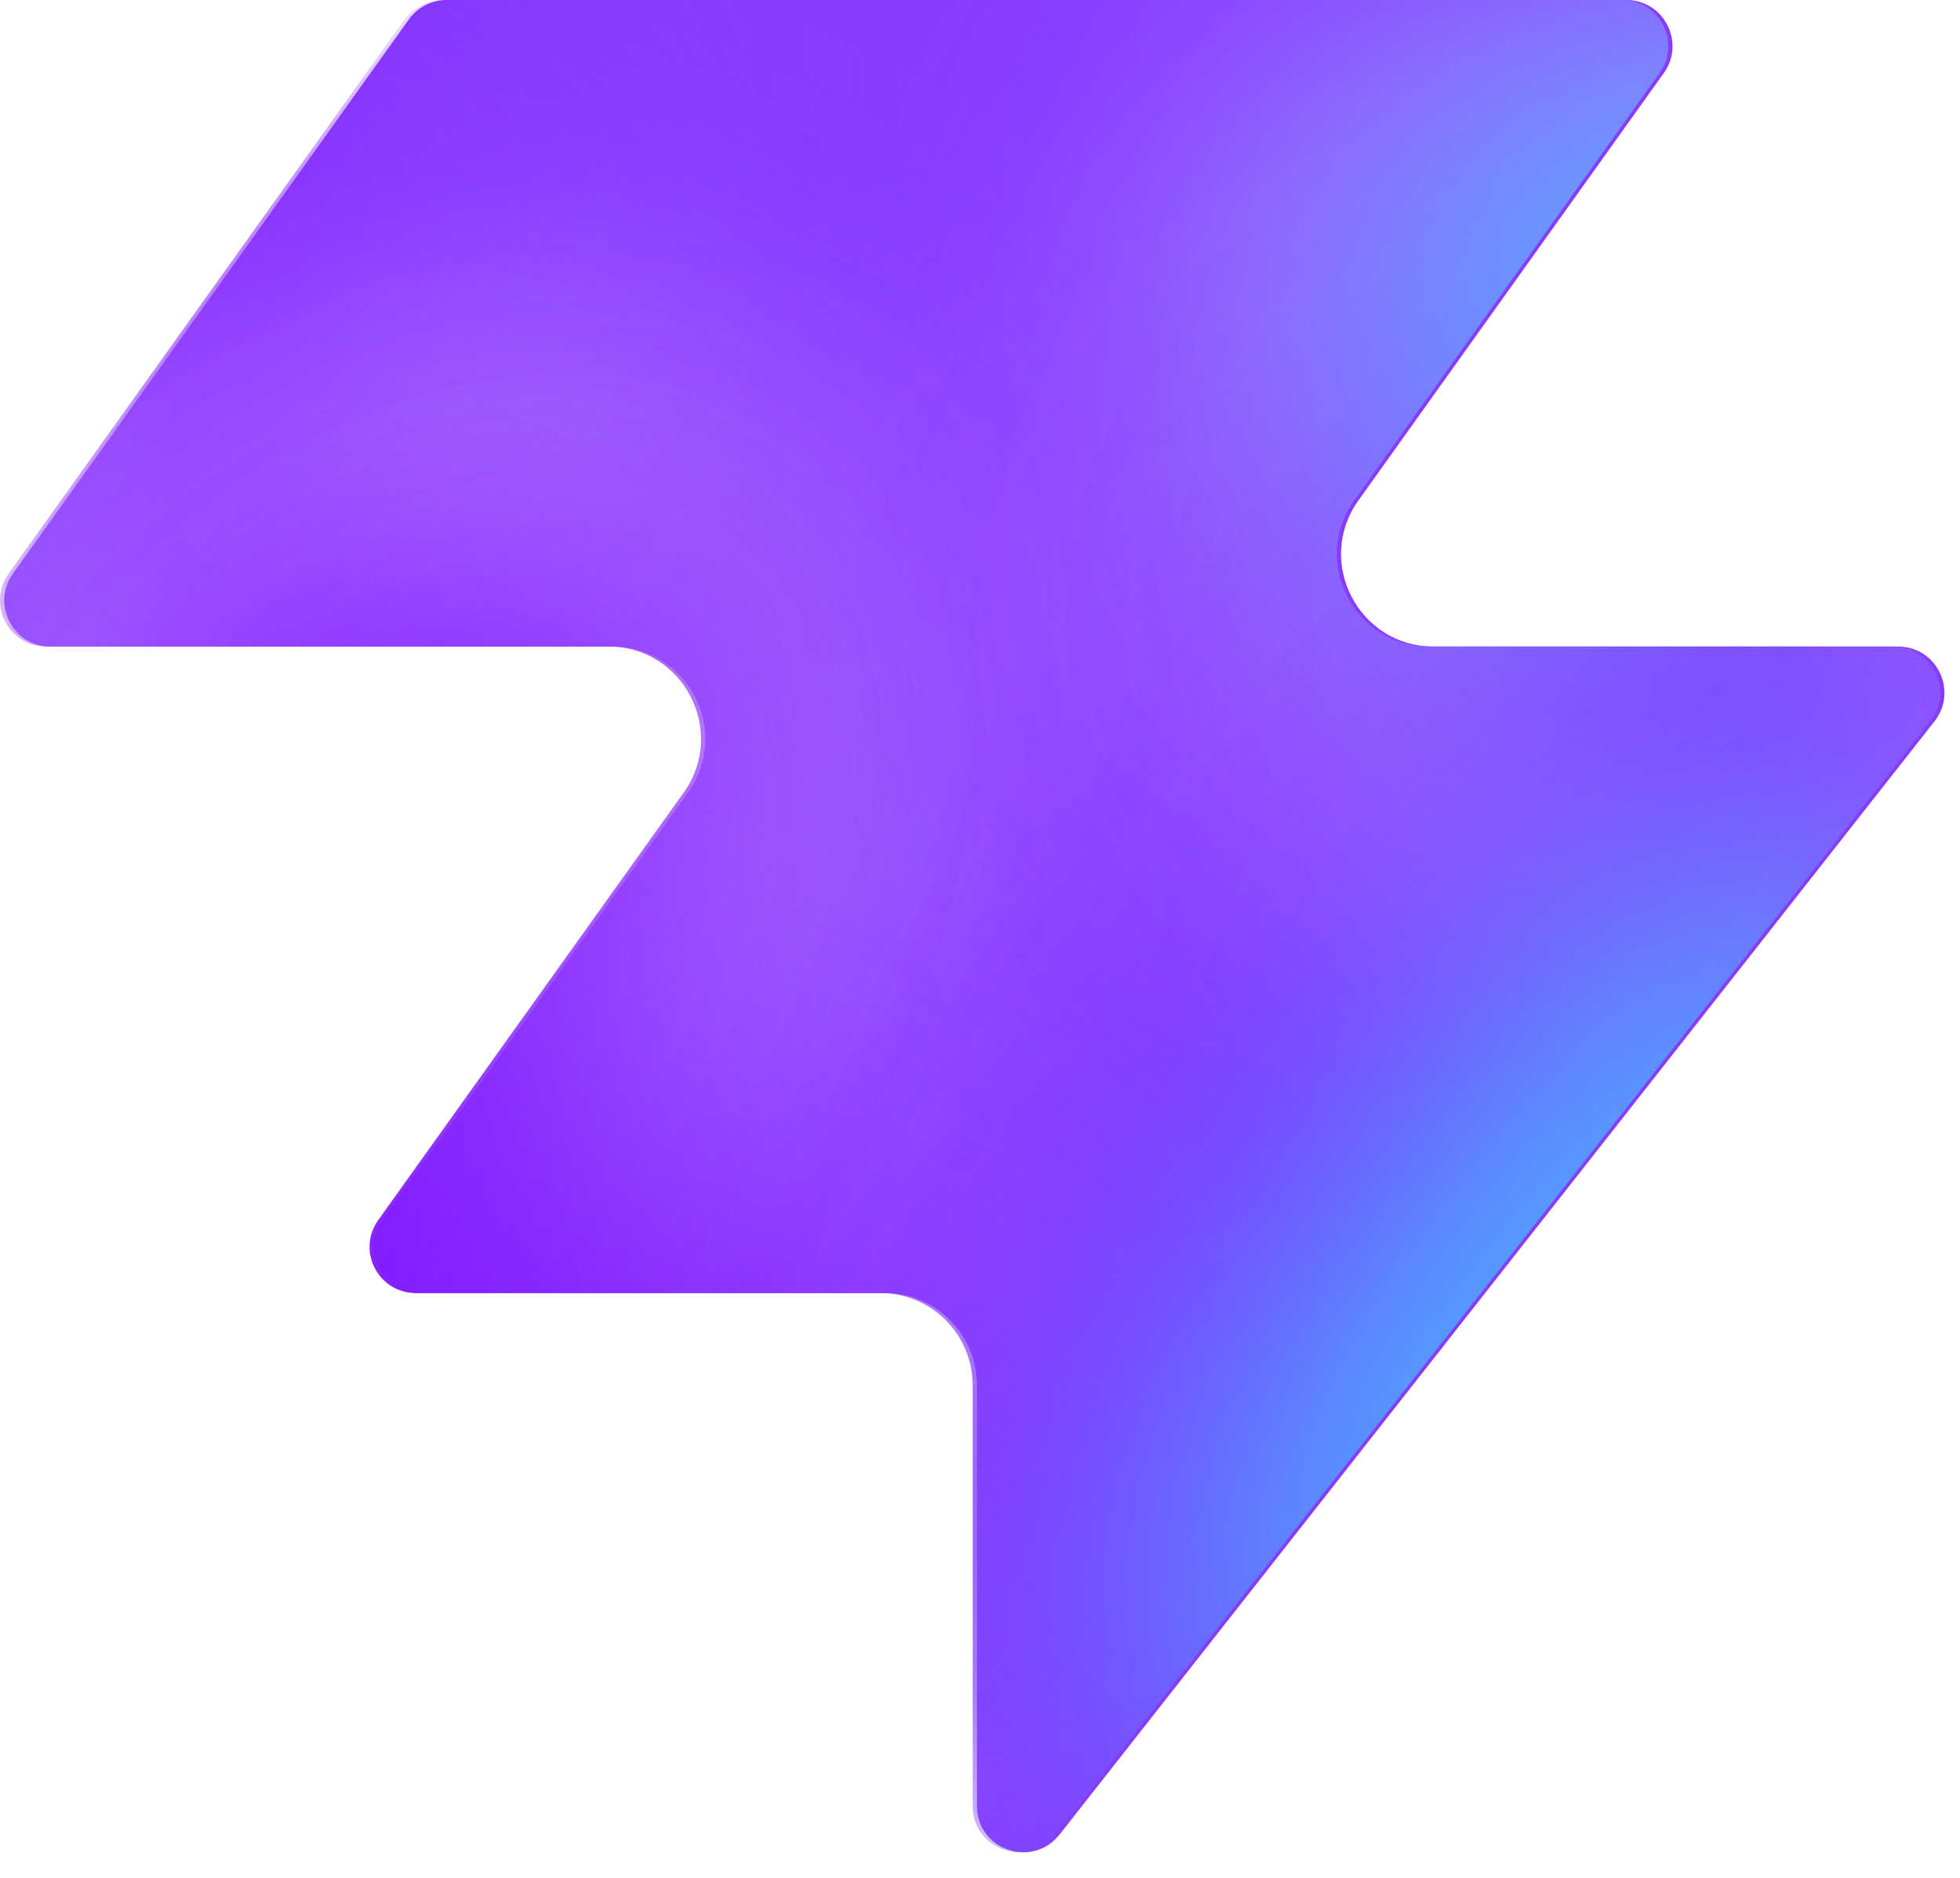
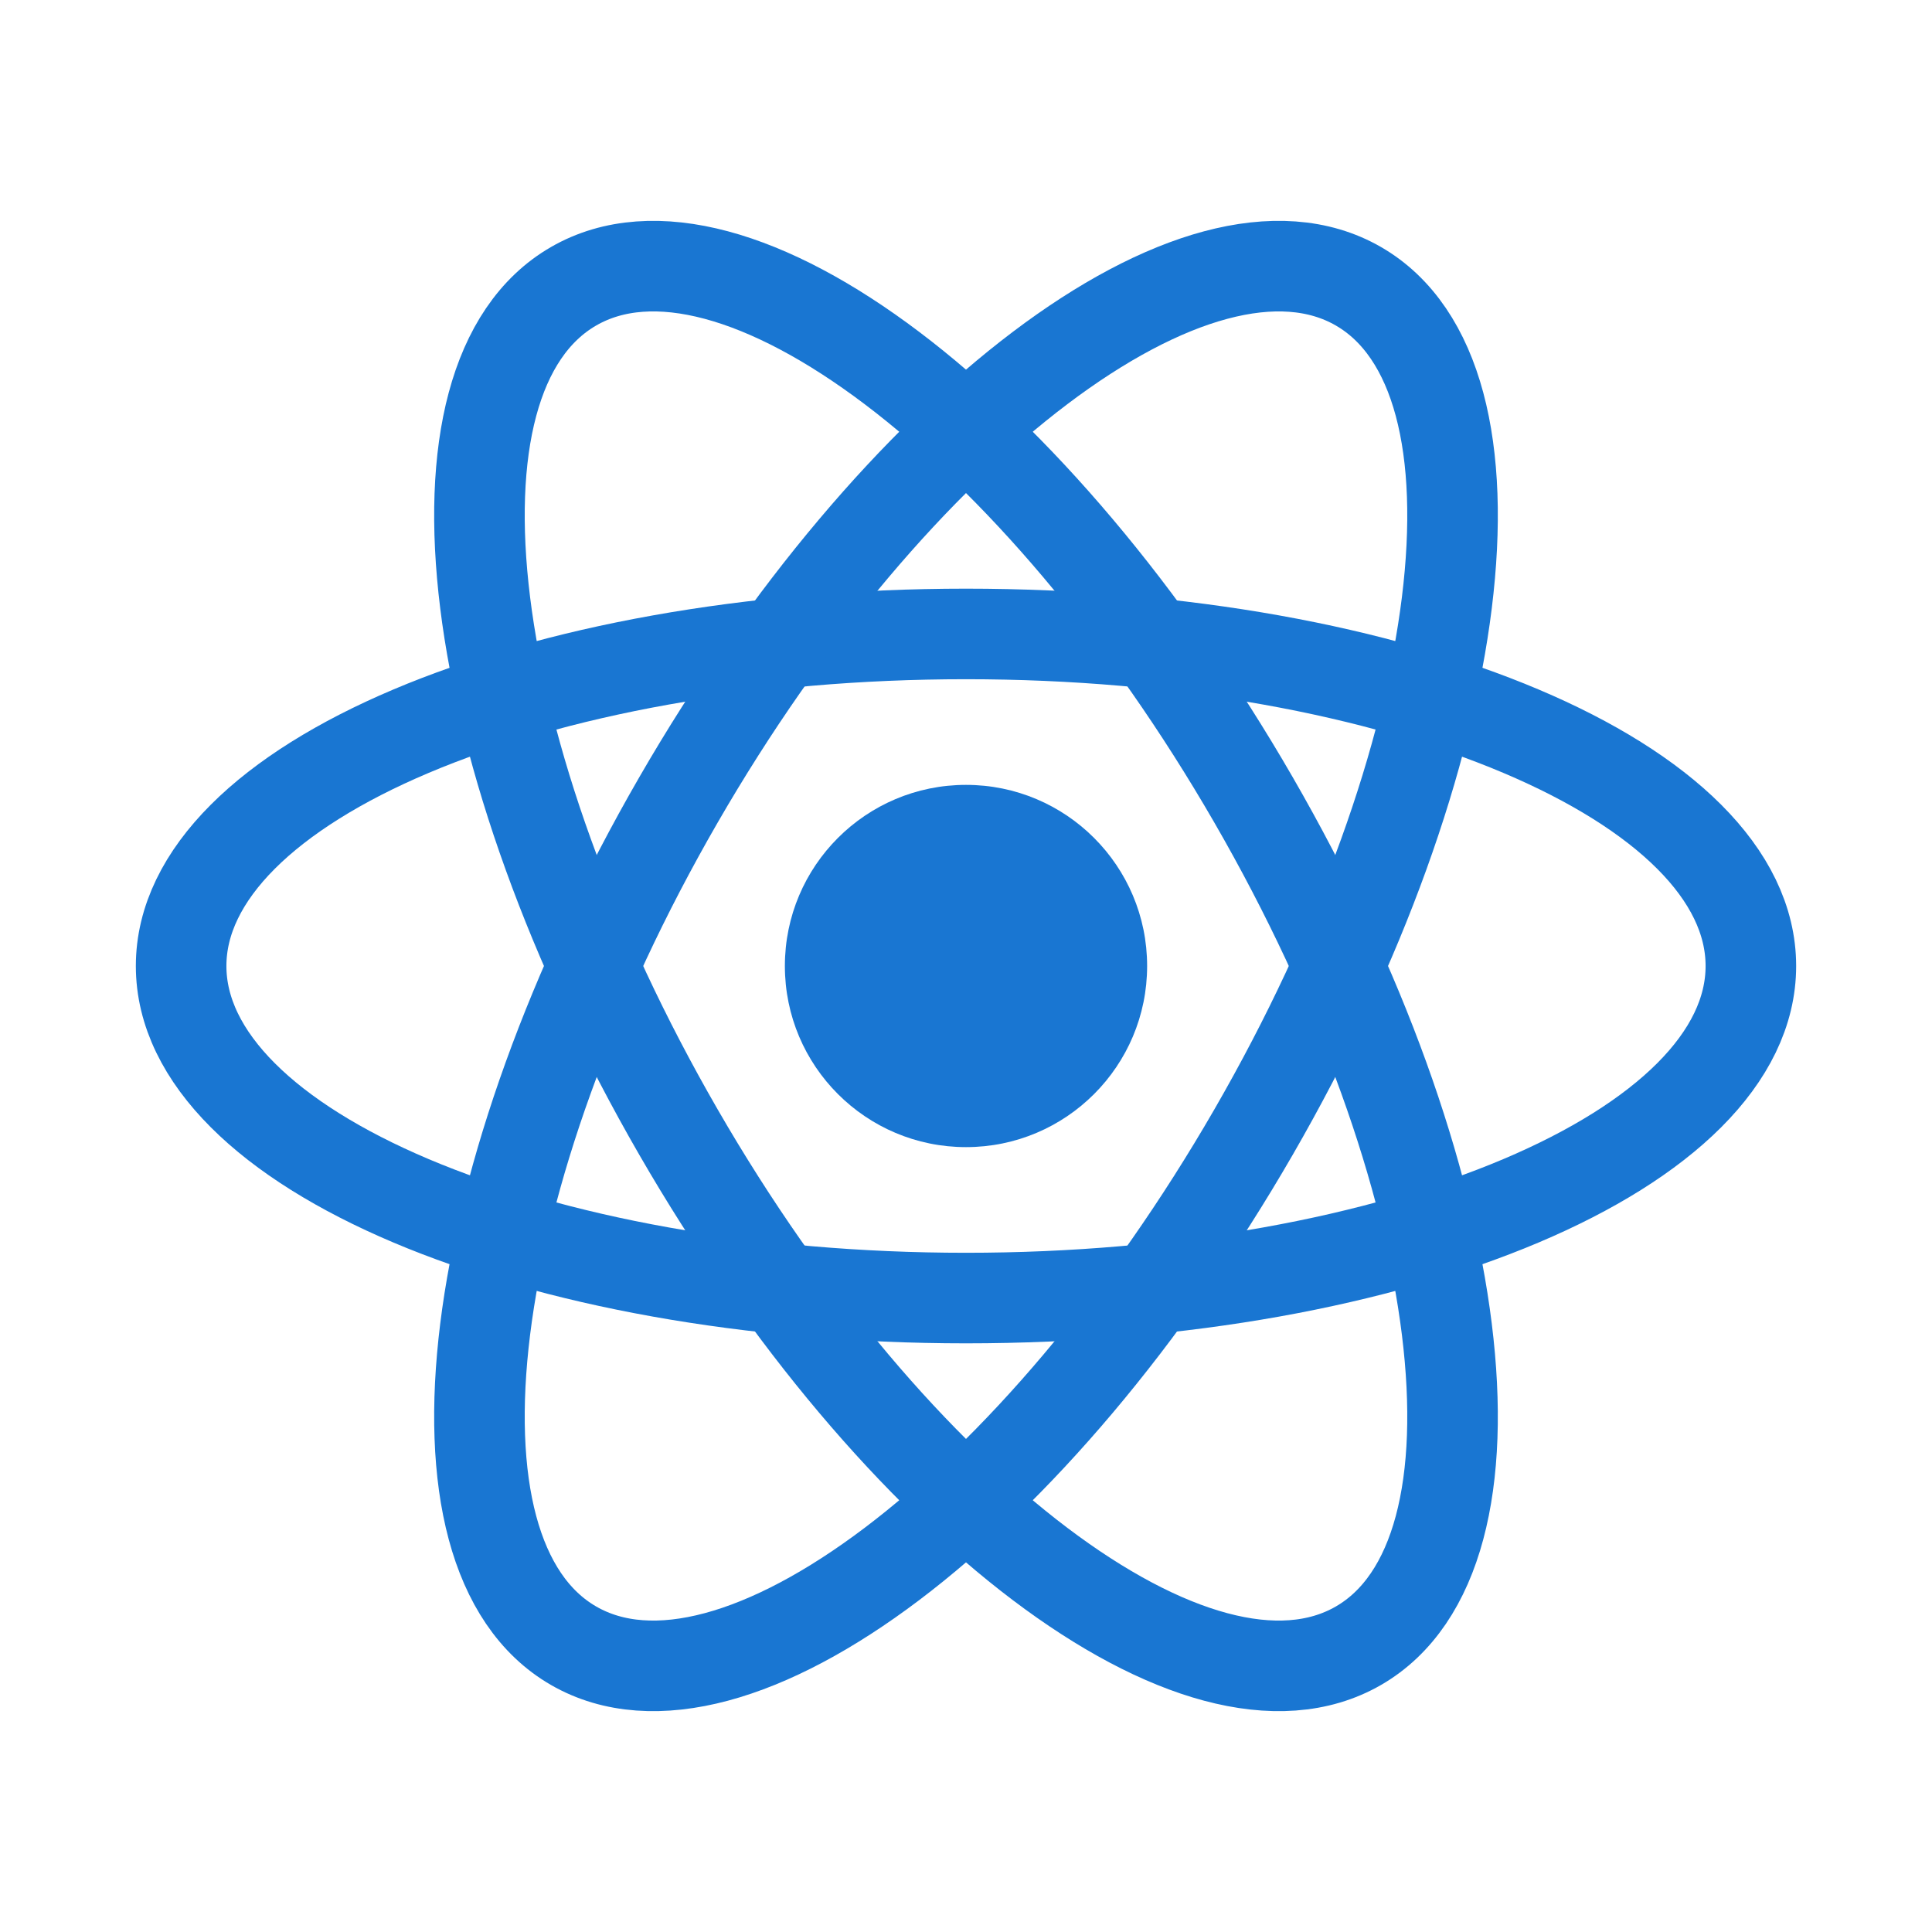
- <svg xmlns="http://www.w3.org/2000/svg" width="48" height="46" fill="none" viewBox="0 0 48 46">
-   <path fill="#863bff" d="M25.946 44.938c-.664.845-2.021.375-2.021-.698V33.937a2.26 2.26 0 0 0-2.262-2.262H10.287c-.92 0-1.456-1.04-.92-1.788l7.48-10.471c1.07-1.497 0-3.578-1.842-3.578H1.237c-.92 0-1.456-1.04-.92-1.788L10.013.474c.214-.297.556-.474.92-.474h28.894c.92 0 1.456 1.04.92 1.788l-7.48 10.471c-1.07 1.498 0 3.579 1.842 3.579h11.377c.943 0 1.473 1.088.89 1.83L25.947 44.94z" style="fill:#863bff;fill:color(display-p3 .525 .23 1);fill-opacity:1" />
-   <mask id="a" width="48" height="46" x="0" y="0" maskUnits="userSpaceOnUse" style="mask-type:alpha">
-     <path fill="#000" d="M25.842 44.938c-.664.844-2.021.375-2.021-.698V33.937a2.26 2.26 0 0 0-2.262-2.262H10.183c-.92 0-1.456-1.04-.92-1.788l7.48-10.471c1.07-1.498 0-3.579-1.842-3.579H1.133c-.92 0-1.456-1.04-.92-1.787L9.91.473c.214-.297.556-.474.92-.474h28.894c.92 0 1.456 1.04.92 1.788l-7.48 10.471c-1.07 1.498 0 3.578 1.842 3.578h11.377c.943 0 1.473 1.088.89 1.832L25.843 44.94z" style="fill:#000;fill-opacity:1" />
-   </mask>
-   <g mask="url(#a)">
-     <g filter="url(#b)">
-       <ellipse cx="5.508" cy="14.704" fill="#ede6ff" rx="5.508" ry="14.704" style="fill:#ede6ff;fill:color(display-p3 .927 .903 1);fill-opacity:1" transform="matrix(.00324 1 1 -.00324 -4.47 31.516)" />
-     </g>
-     <g filter="url(#c)">
-       <ellipse cx="10.399" cy="29.851" fill="#ede6ff" rx="10.399" ry="29.851" style="fill:#ede6ff;fill:color(display-p3 .927 .903 1);fill-opacity:1" transform="matrix(.00324 1 1 -.00324 -39.328 7.883)" />
-     </g>
-     <g filter="url(#d)">
-       <ellipse cx="5.508" cy="30.487" fill="#7e14ff" rx="5.508" ry="30.487" style="fill:#7e14ff;fill:color(display-p3 .492 .077 1);fill-opacity:1" transform="rotate(89.814 -25.913 -14.639)scale(1 -1)" />
-     </g>
-     <g filter="url(#e)">
-       <ellipse cx="5.508" cy="30.599" fill="#7e14ff" rx="5.508" ry="30.599" style="fill:#7e14ff;fill:color(display-p3 .492 .077 1);fill-opacity:1" transform="rotate(89.814 -32.644 -3.334)scale(1 -1)" />
-     </g>
-     <g filter="url(#f)">
-       <ellipse cx="5.508" cy="30.599" fill="#7e14ff" rx="5.508" ry="30.599" style="fill:#7e14ff;fill:color(display-p3 .492 .077 1);fill-opacity:1" transform="matrix(.00324 1 1 -.00324 -34.34 30.47)" />
-     </g>
-     <g filter="url(#g)">
-       <ellipse cx="14.072" cy="22.078" fill="#ede6ff" rx="14.072" ry="22.078" style="fill:#ede6ff;fill:color(display-p3 .927 .903 1);fill-opacity:1" transform="rotate(93.35 24.506 48.493)scale(-1 1)" />
-     </g>
-     <g filter="url(#h)">
-       <ellipse cx="3.47" cy="21.501" fill="#7e14ff" rx="3.47" ry="21.501" style="fill:#7e14ff;fill:color(display-p3 .492 .077 1);fill-opacity:1" transform="rotate(89.009 28.708 47.59)scale(-1 1)" />
-     </g>
-     <g filter="url(#i)">
-       <ellipse cx="3.47" cy="21.501" fill="#7e14ff" rx="3.47" ry="21.501" style="fill:#7e14ff;fill:color(display-p3 .492 .077 1);fill-opacity:1" transform="rotate(89.009 28.708 47.59)scale(-1 1)" />
-     </g>
-     <g filter="url(#j)">
-       <ellipse cx=".387" cy="8.972" fill="#7e14ff" rx="4.407" ry="29.108" style="fill:#7e14ff;fill:color(display-p3 .492 .077 1);fill-opacity:1" transform="rotate(39.51 .387 8.972)" />
-     </g>
-     <g filter="url(#k)">
-       <ellipse cx="47.523" cy="-6.092" fill="#7e14ff" rx="4.407" ry="29.108" style="fill:#7e14ff;fill:color(display-p3 .492 .077 1);fill-opacity:1" transform="rotate(37.892 47.523 -6.092)" />
-     </g>
-     <g filter="url(#l)">
-       <ellipse cx="41.412" cy="6.333" fill="#47bfff" rx="5.971" ry="9.665" style="fill:#47bfff;fill:color(display-p3 .28 .748 1);fill-opacity:1" transform="rotate(37.892 41.412 6.333)" />
-     </g>
-     <g filter="url(#m)">
-       <ellipse cx="-1.879" cy="38.332" fill="#7e14ff" rx="4.407" ry="29.108" style="fill:#7e14ff;fill:color(display-p3 .492 .077 1);fill-opacity:1" transform="rotate(37.892 -1.88 38.332)" />
-     </g>
-     <g filter="url(#n)">
-       <ellipse cx="-1.879" cy="38.332" fill="#7e14ff" rx="4.407" ry="29.108" style="fill:#7e14ff;fill:color(display-p3 .492 .077 1);fill-opacity:1" transform="rotate(37.892 -1.88 38.332)" />
-     </g>
-     <g filter="url(#o)">
-       <ellipse cx="35.651" cy="29.907" fill="#7e14ff" rx="4.407" ry="29.108" style="fill:#7e14ff;fill:color(display-p3 .492 .077 1);fill-opacity:1" transform="rotate(37.892 35.651 29.907)" />
-     </g>
-     <g filter="url(#p)">
-       <ellipse cx="38.418" cy="32.4" fill="#47bfff" rx="5.971" ry="15.297" style="fill:#47bfff;fill:color(display-p3 .28 .748 1);fill-opacity:1" transform="rotate(37.892 38.418 32.4)" />
-     </g>
+ <svg xmlns="http://www.w3.org/2000/svg" viewBox="0 0 64 64" fill="none">
+   <circle cx="32" cy="32" r="6" fill="#1976d2" />
+   <g stroke="#1976d2" stroke-width="3" fill="none">
+     <ellipse cx="32" cy="32" rx="26" ry="11" />
+     <ellipse cx="32" cy="32" rx="26" ry="11" transform="rotate(60 32 32)" />
+     <ellipse cx="32" cy="32" rx="26" ry="11" transform="rotate(120 32 32)" />
  </g>
-   <defs>
-     <filter id="b" width="60.045" height="41.654" x="-19.77" y="16.149" color-interpolation-filters="sRGB" filterUnits="userSpaceOnUse">
-       <feFlood flood-opacity="0" result="BackgroundImageFix" />
-       <feBlend in="SourceGraphic" in2="BackgroundImageFix" result="shape" />
-       <feGaussianBlur result="effect1_foregroundBlur_2002_17158" stdDeviation="7.659" />
-     </filter>
-     <filter id="c" width="90.34" height="51.437" x="-54.613" y="-7.533" color-interpolation-filters="sRGB" filterUnits="userSpaceOnUse">
-       <feFlood flood-opacity="0" result="BackgroundImageFix" />
-       <feBlend in="SourceGraphic" in2="BackgroundImageFix" result="shape" />
-       <feGaussianBlur result="effect1_foregroundBlur_2002_17158" stdDeviation="7.659" />
-     </filter>
-     <filter id="d" width="79.355" height="29.4" x="-49.64" y="2.03" color-interpolation-filters="sRGB" filterUnits="userSpaceOnUse">
-       <feFlood flood-opacity="0" result="BackgroundImageFix" />
-       <feBlend in="SourceGraphic" in2="BackgroundImageFix" result="shape" />
-       <feGaussianBlur result="effect1_foregroundBlur_2002_17158" stdDeviation="4.596" />
-     </filter>
-     <filter id="e" width="79.579" height="29.4" x="-45.045" y="20.029" color-interpolation-filters="sRGB" filterUnits="userSpaceOnUse">
-       <feFlood flood-opacity="0" result="BackgroundImageFix" />
-       <feBlend in="SourceGraphic" in2="BackgroundImageFix" result="shape" />
-       <feGaussianBlur result="effect1_foregroundBlur_2002_17158" stdDeviation="4.596" />
-     </filter>
-     <filter id="f" width="79.579" height="29.4" x="-43.513" y="21.178" color-interpolation-filters="sRGB" filterUnits="userSpaceOnUse">
-       <feFlood flood-opacity="0" result="BackgroundImageFix" />
-       <feBlend in="SourceGraphic" in2="BackgroundImageFix" result="shape" />
-       <feGaussianBlur result="effect1_foregroundBlur_2002_17158" stdDeviation="4.596" />
-     </filter>
-     <filter id="g" width="74.749" height="58.852" x="15.756" y="-17.901" color-interpolation-filters="sRGB" filterUnits="userSpaceOnUse">
-       <feFlood flood-opacity="0" result="BackgroundImageFix" />
-       <feBlend in="SourceGraphic" in2="BackgroundImageFix" result="shape" />
-       <feGaussianBlur result="effect1_foregroundBlur_2002_17158" stdDeviation="7.659" />
-     </filter>
-     <filter id="h" width="61.377" height="25.362" x="23.548" y="2.284" color-interpolation-filters="sRGB" filterUnits="userSpaceOnUse">
-       <feFlood flood-opacity="0" result="BackgroundImageFix" />
-       <feBlend in="SourceGraphic" in2="BackgroundImageFix" result="shape" />
-       <feGaussianBlur result="effect1_foregroundBlur_2002_17158" stdDeviation="4.596" />
-     </filter>
-     <filter id="i" width="61.377" height="25.362" x="23.548" y="2.284" color-interpolation-filters="sRGB" filterUnits="userSpaceOnUse">
-       <feFlood flood-opacity="0" result="BackgroundImageFix" />
-       <feBlend in="SourceGraphic" in2="BackgroundImageFix" result="shape" />
-       <feGaussianBlur result="effect1_foregroundBlur_2002_17158" stdDeviation="4.596" />
-     </filter>
-     <filter id="j" width="56.045" height="63.649" x="-27.636" y="-22.853" color-interpolation-filters="sRGB" filterUnits="userSpaceOnUse">
-       <feFlood flood-opacity="0" result="BackgroundImageFix" />
-       <feBlend in="SourceGraphic" in2="BackgroundImageFix" result="shape" />
-       <feGaussianBlur result="effect1_foregroundBlur_2002_17158" stdDeviation="4.596" />
-     </filter>
-     <filter id="k" width="54.814" height="64.646" x="20.116" y="-38.415" color-interpolation-filters="sRGB" filterUnits="userSpaceOnUse">
-       <feFlood flood-opacity="0" result="BackgroundImageFix" />
-       <feBlend in="SourceGraphic" in2="BackgroundImageFix" result="shape" />
-       <feGaussianBlur result="effect1_foregroundBlur_2002_17158" stdDeviation="4.596" />
-     </filter>
-     <filter id="l" width="33.541" height="35.313" x="24.641" y="-11.323" color-interpolation-filters="sRGB" filterUnits="userSpaceOnUse">
-       <feFlood flood-opacity="0" result="BackgroundImageFix" />
-       <feBlend in="SourceGraphic" in2="BackgroundImageFix" result="shape" />
-       <feGaussianBlur result="effect1_foregroundBlur_2002_17158" stdDeviation="4.596" />
-     </filter>
-     <filter id="m" width="54.814" height="64.646" x="-29.286" y="6.009" color-interpolation-filters="sRGB" filterUnits="userSpaceOnUse">
-       <feFlood flood-opacity="0" result="BackgroundImageFix" />
-       <feBlend in="SourceGraphic" in2="BackgroundImageFix" result="shape" />
-       <feGaussianBlur result="effect1_foregroundBlur_2002_17158" stdDeviation="4.596" />
-     </filter>
-     <filter id="n" width="54.814" height="64.646" x="-29.286" y="6.009" color-interpolation-filters="sRGB" filterUnits="userSpaceOnUse">
-       <feFlood flood-opacity="0" result="BackgroundImageFix" />
-       <feBlend in="SourceGraphic" in2="BackgroundImageFix" result="shape" />
-       <feGaussianBlur result="effect1_foregroundBlur_2002_17158" stdDeviation="4.596" />
-     </filter>
-     <filter id="o" width="54.814" height="64.646" x="8.244" y="-2.416" color-interpolation-filters="sRGB" filterUnits="userSpaceOnUse">
-       <feFlood flood-opacity="0" result="BackgroundImageFix" />
-       <feBlend in="SourceGraphic" in2="BackgroundImageFix" result="shape" />
-       <feGaussianBlur result="effect1_foregroundBlur_2002_17158" stdDeviation="4.596" />
-     </filter>
-     <filter id="p" width="39.409" height="43.623" x="18.713" y="10.588" color-interpolation-filters="sRGB" filterUnits="userSpaceOnUse">
-       <feFlood flood-opacity="0" result="BackgroundImageFix" />
-       <feBlend in="SourceGraphic" in2="BackgroundImageFix" result="shape" />
-       <feGaussianBlur result="effect1_foregroundBlur_2002_17158" stdDeviation="4.596" />
-     </filter>
-   </defs>
</svg>
